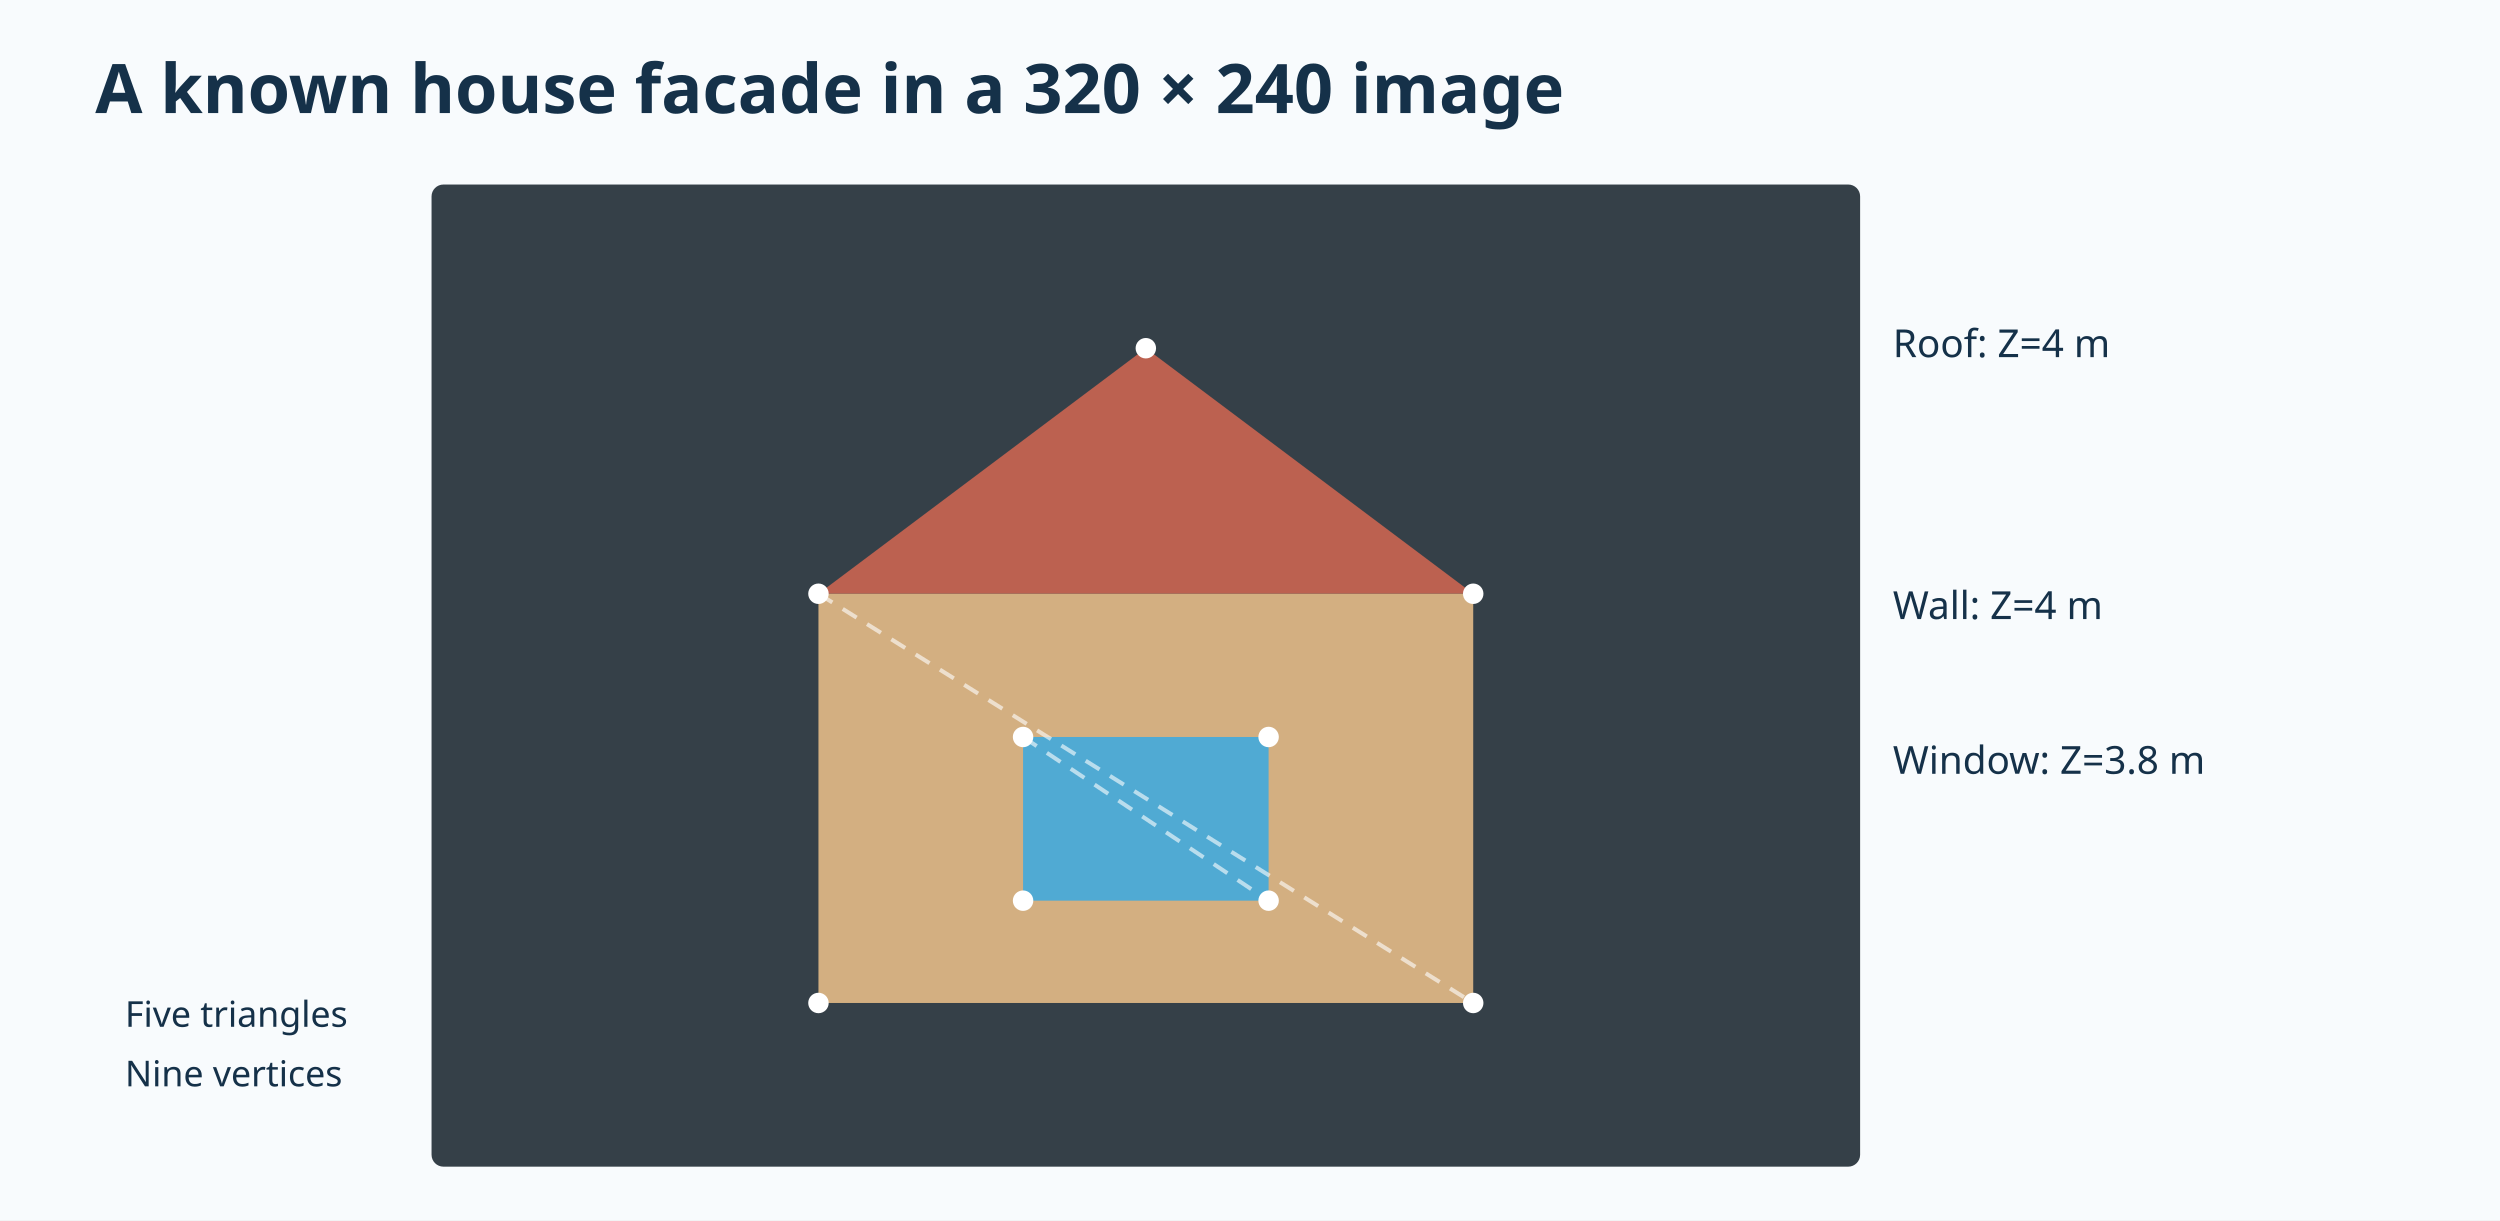
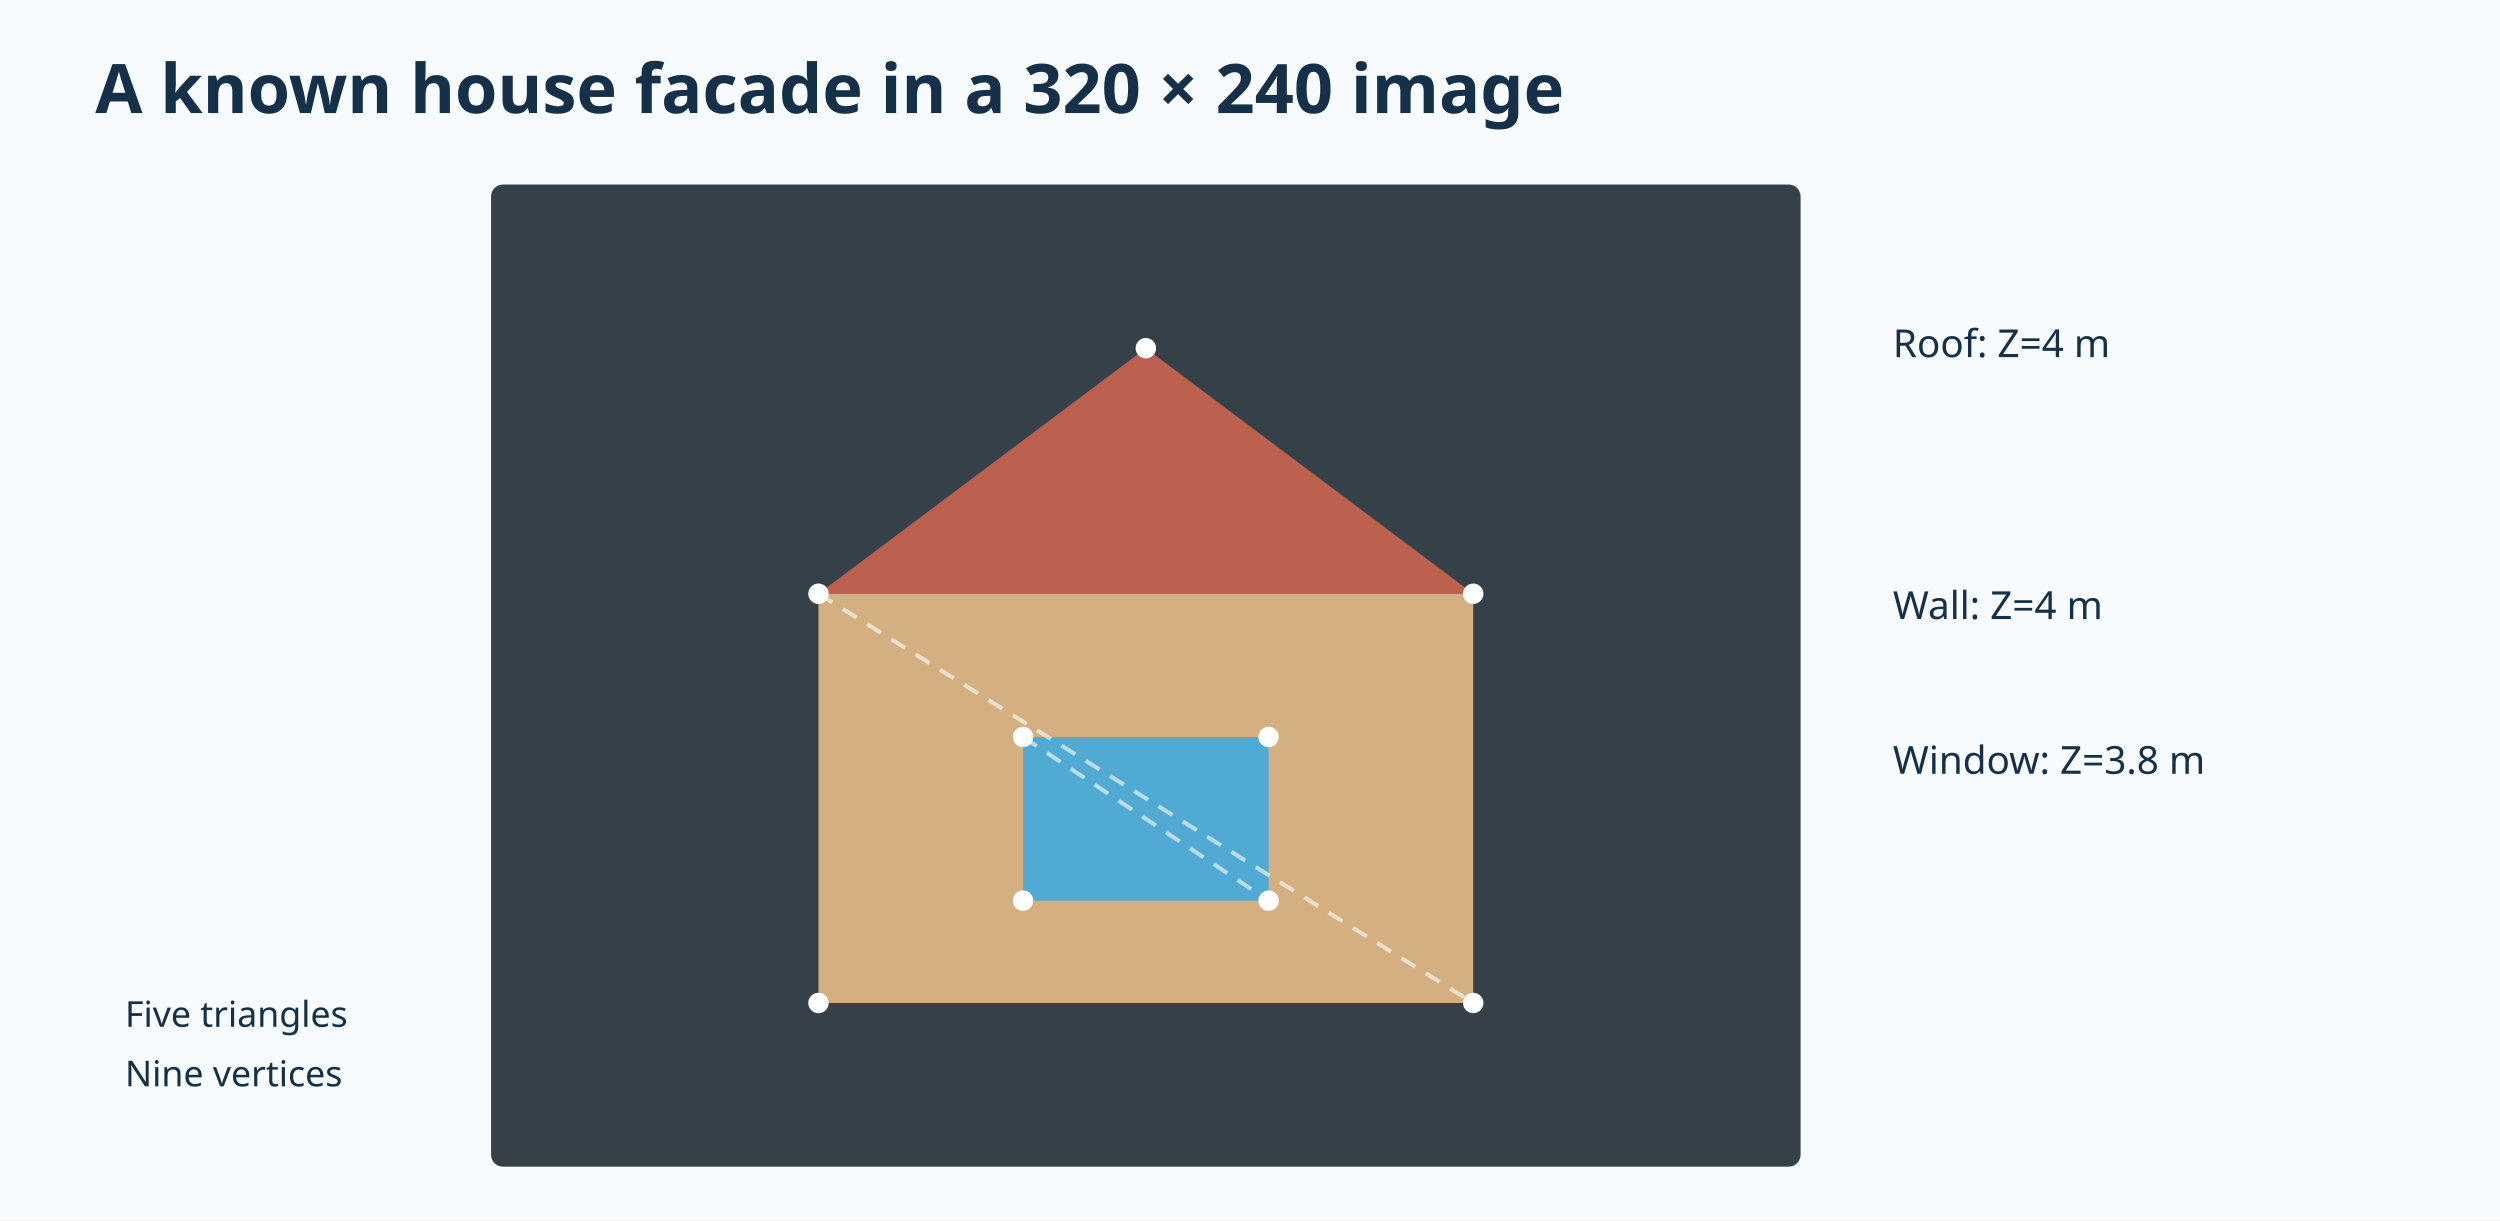
<svg xmlns="http://www.w3.org/2000/svg" width="840" height="410" viewBox="0 0 840 410" role="img">
  <rect width="840" height="410" fill="#f8fbfd" />
  <g font-family="sans-serif" font-size="15" fill="#153149">
    <text x="32" y="38" font-size="23" font-weight="bold">A known house facade in a 320 × 240 image</text>
-     <rect x="145" y="62" width="480" height="330" fill="#354048" rx="4" />
+     <rect x="165" y="62" width="440" height="330" fill="#354048" rx="4" />
    <g transform="translate(165 62) scale(1.375)">
      <path d="M80 100L160 40L240 100Z" fill="#bc6150" />
      <rect x="80" y="100" width="160" height="100" fill="#d3af81" />
      <rect x="130" y="135" width="60" height="40" fill="#50aad3" />
      <path d="M80 100L240 200 M130 135L190 175" stroke="#fff" stroke-opacity=".6" stroke-dasharray="4 3" />
      <circle cx="80" cy="100" r="2.5" fill="#fff" />
      <circle cx="240" cy="100" r="2.5" fill="#fff" />
      <circle cx="240" cy="200" r="2.5" fill="#fff" />
      <circle cx="80" cy="200" r="2.5" fill="#fff" />
      <circle cx="160" cy="40" r="2.5" fill="#fff" />
      <circle cx="130" cy="135" r="2.5" fill="#fff" />
      <circle cx="190" cy="135" r="2.5" fill="#fff" />
      <circle cx="190" cy="175" r="2.5" fill="#fff" />
      <circle cx="130" cy="175" r="2.5" fill="#fff" />
    </g>
    <text x="636" y="120" font-size="13">Roof: Z=4 m</text>
    <text x="636" y="208" font-size="13">Wall: Z=4 m</text>
    <text x="636" y="260" font-size="13">Window: Z=3.8 m</text>
    <text x="42" y="345" font-size="12">Five triangles</text>
    <text x="42" y="365" font-size="12">Nine vertices</text>
  </g>
</svg>
